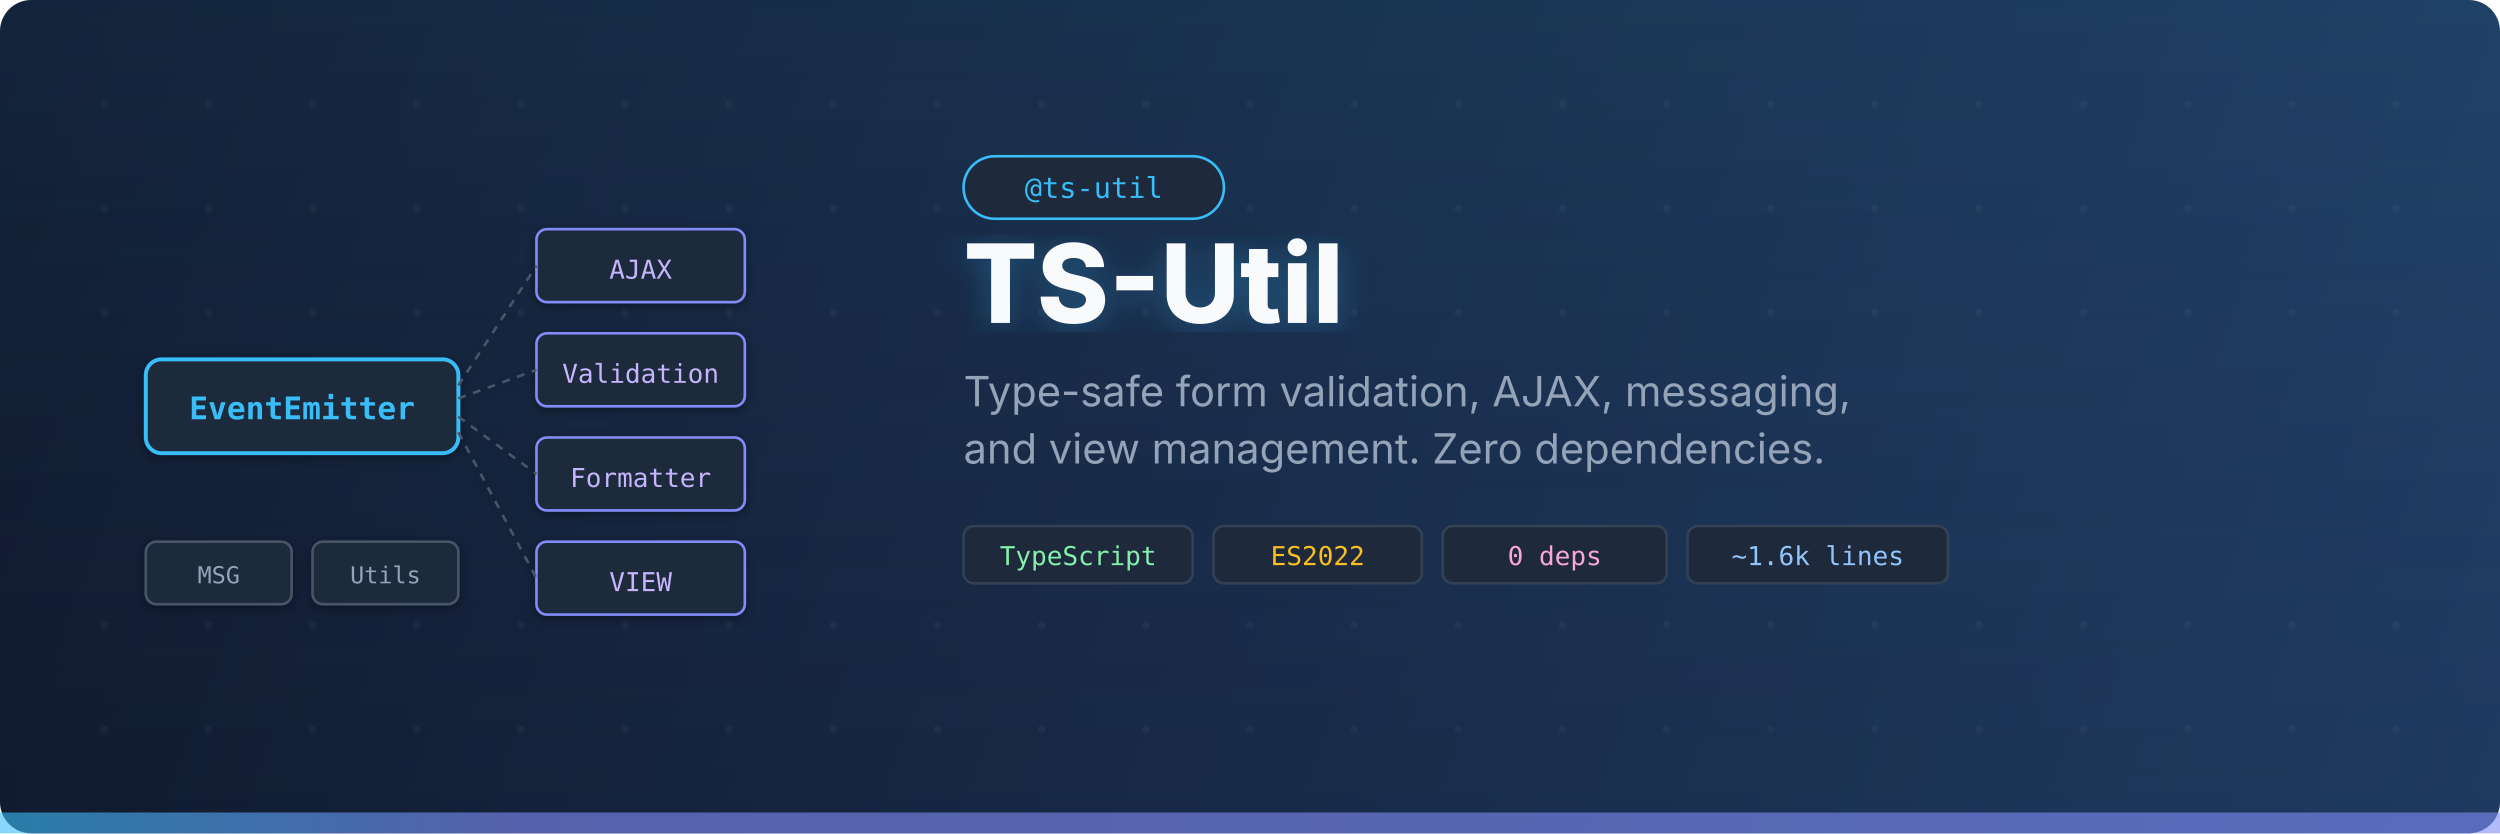
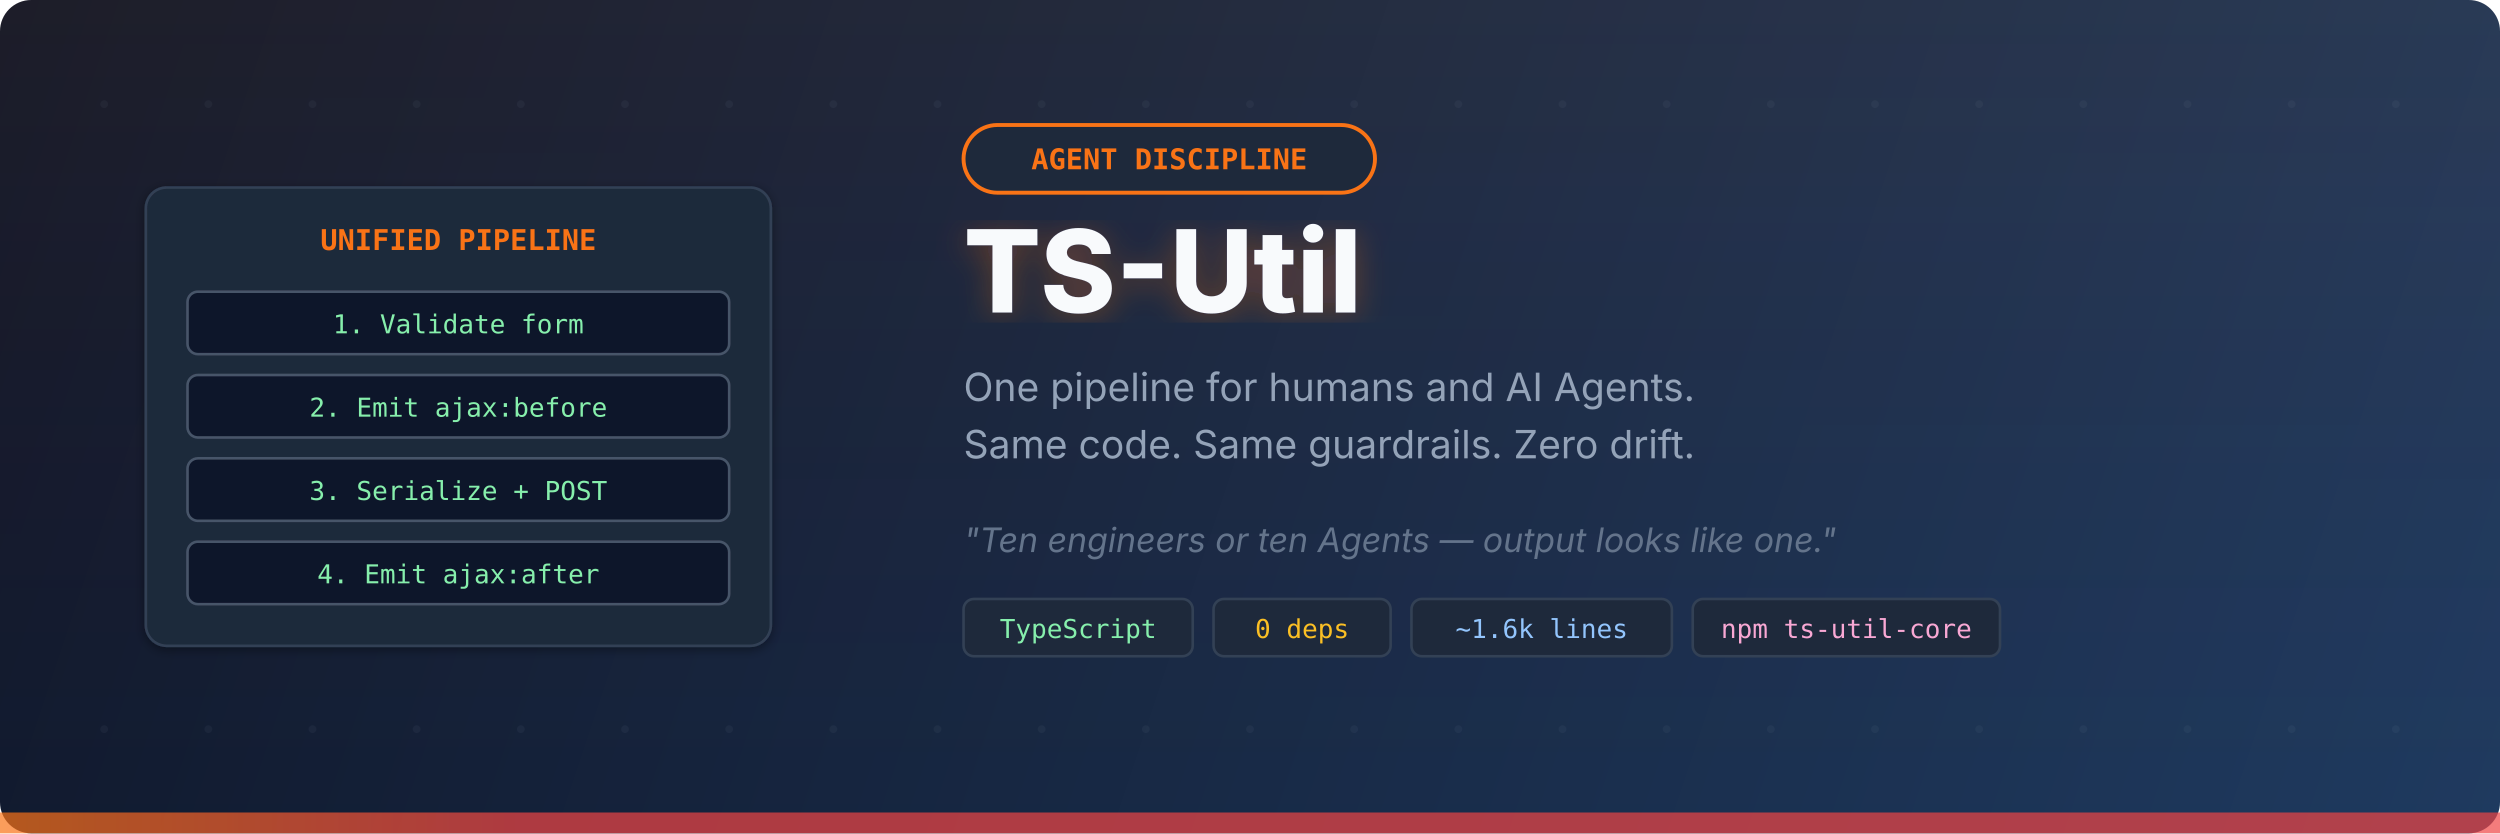
<svg xmlns="http://www.w3.org/2000/svg" viewBox="0 0 960 320" fill="none">
  <defs>
    <linearGradient id="bg" x1="0" y1="0" x2="960" y2="320" gradientUnits="userSpaceOnUse">
      <stop offset="0%" stop-color="#0f172a" />
      <stop offset="100%" stop-color="#1e3a5f" />
    </linearGradient>
    <linearGradient id="accent" x1="0" y1="0" x2="200" y2="0" gradientUnits="userSpaceOnUse">
-       <stop offset="0%" stop-color="#38bdf8" />
-       <stop offset="100%" stop-color="#818cf8" />
+       <stop offset="0%" stop-color="#f97316" />
+       <stop offset="100%" stop-color="#ef4444" />
    </linearGradient>
    <linearGradient id="glow" x1="480" y1="0" x2="480" y2="320" gradientUnits="userSpaceOnUse">
-       <stop offset="0%" stop-color="#38bdf8" stop-opacity="0.08" />
-       <stop offset="100%" stop-color="#818cf8" stop-opacity="0" />
+       <stop offset="0%" stop-color="#f97316" stop-opacity="0.06" />
+       <stop offset="100%" stop-color="#ef4444" stop-opacity="0" />
    </linearGradient>
    <filter id="shadow" x="-10%" y="-10%" width="120%" height="120%">
-       <feDropShadow dx="0" dy="2" stdDeviation="6" flood-color="#38bdf8" flood-opacity="0.3" />
+       <feDropShadow dx="0" dy="2" stdDeviation="6" flood-color="#f97316" flood-opacity="0.35" />
    </filter>
    <filter id="softshadow" x="-10%" y="-10%" width="120%" height="120%">
      <feDropShadow dx="0" dy="1" stdDeviation="2" flood-color="#000" flood-opacity="0.4" />
    </filter>
  </defs>
  <rect width="960" height="320" rx="12" fill="url(#bg)" />
  <rect width="960" height="320" rx="12" fill="url(#glow)" />
  <g opacity="0.06" fill="#94a3b8">
    <circle cx="40" cy="40" r="1.5" />
    <circle cx="80" cy="40" r="1.5" />
    <circle cx="120" cy="40" r="1.5" />
    <circle cx="160" cy="40" r="1.5" />
    <circle cx="200" cy="40" r="1.5" />
    <circle cx="240" cy="40" r="1.5" />
    <circle cx="280" cy="40" r="1.5" />
    <circle cx="320" cy="40" r="1.5" />
    <circle cx="360" cy="40" r="1.5" />
    <circle cx="400" cy="40" r="1.5" />
    <circle cx="440" cy="40" r="1.5" />
    <circle cx="480" cy="40" r="1.5" />
    <circle cx="520" cy="40" r="1.5" />
    <circle cx="560" cy="40" r="1.5" />
    <circle cx="600" cy="40" r="1.5" />
    <circle cx="640" cy="40" r="1.5" />
    <circle cx="680" cy="40" r="1.5" />
    <circle cx="720" cy="40" r="1.5" />
    <circle cx="760" cy="40" r="1.5" />
    <circle cx="800" cy="40" r="1.5" />
    <circle cx="840" cy="40" r="1.5" />
    <circle cx="880" cy="40" r="1.5" />
    <circle cx="920" cy="40" r="1.5" />
-     <circle cx="40" cy="80" r="1.5" />
-     <circle cx="80" cy="80" r="1.5" />
-     <circle cx="120" cy="80" r="1.5" />
-     <circle cx="160" cy="80" r="1.5" />
-     <circle cx="200" cy="80" r="1.5" />
-     <circle cx="240" cy="80" r="1.5" />
-     <circle cx="280" cy="80" r="1.5" />
-     <circle cx="320" cy="80" r="1.5" />
-     <circle cx="360" cy="80" r="1.5" />
-     <circle cx="400" cy="80" r="1.5" />
-     <circle cx="440" cy="80" r="1.5" />
-     <circle cx="480" cy="80" r="1.5" />
-     <circle cx="520" cy="80" r="1.5" />
-     <circle cx="560" cy="80" r="1.5" />
-     <circle cx="600" cy="80" r="1.5" />
-     <circle cx="640" cy="80" r="1.5" />
-     <circle cx="680" cy="80" r="1.5" />
-     <circle cx="720" cy="80" r="1.5" />
-     <circle cx="760" cy="80" r="1.5" />
-     <circle cx="800" cy="80" r="1.5" />
-     <circle cx="840" cy="80" r="1.5" />
-     <circle cx="880" cy="80" r="1.5" />
-     <circle cx="920" cy="80" r="1.5" />
-     <circle cx="40" cy="120" r="1.5" />
-     <circle cx="80" cy="120" r="1.5" />
-     <circle cx="120" cy="120" r="1.5" />
-     <circle cx="160" cy="120" r="1.5" />
-     <circle cx="200" cy="120" r="1.5" />
-     <circle cx="240" cy="120" r="1.5" />
-     <circle cx="280" cy="120" r="1.5" />
-     <circle cx="320" cy="120" r="1.5" />
-     <circle cx="360" cy="120" r="1.5" />
-     <circle cx="400" cy="120" r="1.5" />
-     <circle cx="440" cy="120" r="1.5" />
-     <circle cx="480" cy="120" r="1.5" />
-     <circle cx="520" cy="120" r="1.5" />
-     <circle cx="560" cy="120" r="1.5" />
-     <circle cx="600" cy="120" r="1.5" />
-     <circle cx="640" cy="120" r="1.5" />
-     <circle cx="680" cy="120" r="1.5" />
-     <circle cx="720" cy="120" r="1.5" />
-     <circle cx="760" cy="120" r="1.5" />
-     <circle cx="800" cy="120" r="1.5" />
-     <circle cx="840" cy="120" r="1.5" />
-     <circle cx="880" cy="120" r="1.5" />
-     <circle cx="920" cy="120" r="1.5" />
-     <circle cx="40" cy="240" r="1.5" />
-     <circle cx="80" cy="240" r="1.5" />
-     <circle cx="120" cy="240" r="1.5" />
-     <circle cx="160" cy="240" r="1.5" />
-     <circle cx="200" cy="240" r="1.5" />
-     <circle cx="240" cy="240" r="1.5" />
-     <circle cx="280" cy="240" r="1.5" />
-     <circle cx="320" cy="240" r="1.5" />
-     <circle cx="360" cy="240" r="1.5" />
-     <circle cx="400" cy="240" r="1.5" />
-     <circle cx="440" cy="240" r="1.5" />
-     <circle cx="480" cy="240" r="1.5" />
-     <circle cx="520" cy="240" r="1.5" />
-     <circle cx="560" cy="240" r="1.5" />
-     <circle cx="600" cy="240" r="1.5" />
-     <circle cx="640" cy="240" r="1.5" />
-     <circle cx="680" cy="240" r="1.5" />
-     <circle cx="720" cy="240" r="1.5" />
-     <circle cx="760" cy="240" r="1.5" />
-     <circle cx="800" cy="240" r="1.5" />
-     <circle cx="840" cy="240" r="1.5" />
-     <circle cx="880" cy="240" r="1.5" />
-     <circle cx="920" cy="240" r="1.5" />
    <circle cx="40" cy="280" r="1.5" />
    <circle cx="80" cy="280" r="1.5" />
    <circle cx="120" cy="280" r="1.5" />
    <circle cx="160" cy="280" r="1.5" />
    <circle cx="200" cy="280" r="1.5" />
    <circle cx="240" cy="280" r="1.5" />
    <circle cx="280" cy="280" r="1.5" />
    <circle cx="320" cy="280" r="1.5" />
    <circle cx="360" cy="280" r="1.5" />
    <circle cx="400" cy="280" r="1.5" />
    <circle cx="440" cy="280" r="1.5" />
    <circle cx="480" cy="280" r="1.5" />
    <circle cx="520" cy="280" r="1.5" />
    <circle cx="560" cy="280" r="1.5" />
    <circle cx="600" cy="280" r="1.5" />
    <circle cx="640" cy="280" r="1.5" />
    <circle cx="680" cy="280" r="1.5" />
    <circle cx="720" cy="280" r="1.5" />
    <circle cx="760" cy="280" r="1.5" />
    <circle cx="800" cy="280" r="1.5" />
    <circle cx="840" cy="280" r="1.5" />
    <circle cx="880" cy="280" r="1.5" />
    <circle cx="920" cy="280" r="1.5" />
  </g>
-   <g transform="translate(56, 88)" filter="url(#softshadow)">
-     <rect x="0" y="50" width="120" height="36" rx="6" fill="#1e293b" stroke="#38bdf8" stroke-width="1.5" />
-     <text x="60" y="73" text-anchor="middle" font-family="monospace" font-size="12" font-weight="700" fill="#38bdf8">EventEmitter</text>
-     <rect x="150" y="0" width="80" height="28" rx="4" fill="#1e293b" stroke="#818cf8" stroke-width="1" />
-     <text x="190" y="19" text-anchor="middle" font-family="monospace" font-size="10" fill="#c4b5fd">AJAX</text>
-     <rect x="150" y="40" width="80" height="28" rx="4" fill="#1e293b" stroke="#818cf8" stroke-width="1" />
-     <text x="190" y="59" text-anchor="middle" font-family="monospace" font-size="10" fill="#c4b5fd">Validation</text>
-     <rect x="150" y="80" width="80" height="28" rx="4" fill="#1e293b" stroke="#818cf8" stroke-width="1" />
-     <text x="190" y="99" text-anchor="middle" font-family="monospace" font-size="10" fill="#c4b5fd">Formatter</text>
-     <rect x="150" y="120" width="80" height="28" rx="4" fill="#1e293b" stroke="#818cf8" stroke-width="1" />
-     <text x="190" y="139" text-anchor="middle" font-family="monospace" font-size="10" fill="#c4b5fd">VIEW</text>
-     <line x1="120" y1="60" x2="150" y2="14" stroke="#475569" stroke-width="1" stroke-dasharray="3,3" />
-     <line x1="120" y1="65" x2="150" y2="54" stroke="#475569" stroke-width="1" stroke-dasharray="3,3" />
-     <line x1="120" y1="72" x2="150" y2="94" stroke="#475569" stroke-width="1" stroke-dasharray="3,3" />
-     <line x1="120" y1="78" x2="150" y2="134" stroke="#475569" stroke-width="1" stroke-dasharray="3,3" />
-     <rect x="0" y="120" width="56" height="24" rx="4" fill="#1e293b" stroke="#475569" stroke-width="1" />
-     <text x="28" y="136" text-anchor="middle" font-family="monospace" font-size="9" fill="#94a3b8">MSG</text>
-     <rect x="64" y="120" width="56" height="24" rx="4" fill="#1e293b" stroke="#475569" stroke-width="1" />
-     <text x="92" y="136" text-anchor="middle" font-family="monospace" font-size="9" fill="#94a3b8">Utils</text>
+   <g transform="translate(56, 72)" filter="url(#softshadow)">
+     <rect x="0" y="0" width="240" height="176" rx="8" fill="#1e293b" stroke="#334155" stroke-width="1" />
+     <text x="120" y="24" text-anchor="middle" font-family="monospace" font-size="11" font-weight="700" fill="#f97316">UNIFIED PIPELINE</text>
+     <rect x="16" y="40" width="208" height="24" rx="4" fill="#0f172a" stroke="#475569" stroke-width="1" />
+     <text x="120" y="56" text-anchor="middle" font-family="monospace" font-size="10" fill="#86efac">1. Validate form</text>
+     <rect x="16" y="72" width="208" height="24" rx="4" fill="#0f172a" stroke="#475569" stroke-width="1" />
+     <text x="120" y="88" text-anchor="middle" font-family="monospace" font-size="10" fill="#86efac">2. Emit ajax:before</text>
+     <rect x="16" y="104" width="208" height="24" rx="4" fill="#0f172a" stroke="#475569" stroke-width="1" />
+     <text x="120" y="120" text-anchor="middle" font-family="monospace" font-size="10" fill="#86efac">3. Serialize + POST</text>
+     <rect x="16" y="136" width="208" height="24" rx="4" fill="#0f172a" stroke="#475569" stroke-width="1" />
+     <text x="120" y="152" text-anchor="middle" font-family="monospace" font-size="10" fill="#86efac">4. Emit ajax:after</text>
  </g>
-   <g transform="translate(370, 60)">
-     <rect x="0" y="0" width="100" height="24" rx="12" fill="#1e293b" stroke="#38bdf8" stroke-width="1" />
-     <text x="50" y="16" text-anchor="middle" font-family="monospace" font-size="11" fill="#38bdf8">@ts-util</text>
-     <text x="0" y="64" font-family="system-ui, -apple-system, sans-serif" font-size="42" font-weight="800" fill="#f8fafc" filter="url(#shadow)">TS-Util</text>
-     <text x="0" y="96" font-family="system-ui, -apple-system, sans-serif" font-size="16" fill="#94a3b8">Type-safe form validation, AJAX, messaging,</text>
-     <text x="0" y="118" font-family="system-ui, -apple-system, sans-serif" font-size="16" fill="#94a3b8">and view management. Zero dependencies.</text>
-     <g transform="translate(0, 142)">
+   <g transform="translate(370, 48)">
+     <rect x="0" y="0" width="158" height="26" rx="13" fill="#1e293b" stroke="#f97316" stroke-width="1.5" />
+     <text x="79" y="17" text-anchor="middle" font-family="monospace" font-size="11" font-weight="700" fill="#f97316">AGENT DISCIPLINE</text>
+     <text x="0" y="72" font-family="system-ui, -apple-system, sans-serif" font-size="44" font-weight="800" fill="#f8fafc" filter="url(#shadow)">TS-Util</text>
+     <text x="0" y="106" font-family="system-ui, -apple-system, sans-serif" font-size="15" fill="#94a3b8">One pipeline for humans and AI Agents.</text>
+     <text x="0" y="128" font-family="system-ui, -apple-system, sans-serif" font-size="15" fill="#94a3b8">Same code. Same guardrails. Zero drift.</text>
+     <text x="0" y="164" font-family="system-ui, -apple-system, sans-serif" font-size="13" font-style="italic" fill="#64748b">"Ten engineers or ten Agents — output looks like one."</text>
+     <g transform="translate(0, 182)">
      <rect x="0" y="0" width="88" height="22" rx="4" fill="#1e293b" stroke="#334155" stroke-width="1" />
      <text x="44" y="15" text-anchor="middle" font-family="monospace" font-size="10" fill="#86efac">TypeScript</text>
-       <rect x="96" y="0" width="80" height="22" rx="4" fill="#1e293b" stroke="#334155" stroke-width="1" />
-       <text x="136" y="15" text-anchor="middle" font-family="monospace" font-size="10" fill="#fbbf24">ES2022</text>
-       <rect x="184" y="0" width="86" height="22" rx="4" fill="#1e293b" stroke="#334155" stroke-width="1" />
-       <text x="227" y="15" text-anchor="middle" font-family="monospace" font-size="10" fill="#f9a8d4">0 deps</text>
-       <rect x="278" y="0" width="100" height="22" rx="4" fill="#1e293b" stroke="#334155" stroke-width="1" />
-       <text x="328" y="15" text-anchor="middle" font-family="monospace" font-size="10" fill="#93c5fd">~1.6k lines</text>
+       <rect x="96" y="0" width="68" height="22" rx="4" fill="#1e293b" stroke="#334155" stroke-width="1" />
+       <text x="130" y="15" text-anchor="middle" font-family="monospace" font-size="10" fill="#fbbf24">0 deps</text>
+       <rect x="172" y="0" width="100" height="22" rx="4" fill="#1e293b" stroke="#334155" stroke-width="1" />
+       <text x="222" y="15" text-anchor="middle" font-family="monospace" font-size="10" fill="#93c5fd">~1.6k lines</text>
+       <rect x="280" y="0" width="118" height="22" rx="4" fill="#1e293b" stroke="#334155" stroke-width="1" />
+       <text x="339" y="15" text-anchor="middle" font-family="monospace" font-size="10" fill="#f9a8d4">npm ts-util-core</text>
    </g>
  </g>
-   <rect x="0" y="312" width="960" height="8" rx="0" fill="url(#accent)" opacity="0.6" />
+   <rect x="0" y="312" width="960" height="8" rx="0" fill="url(#accent)" opacity="0.7" />
</svg>
